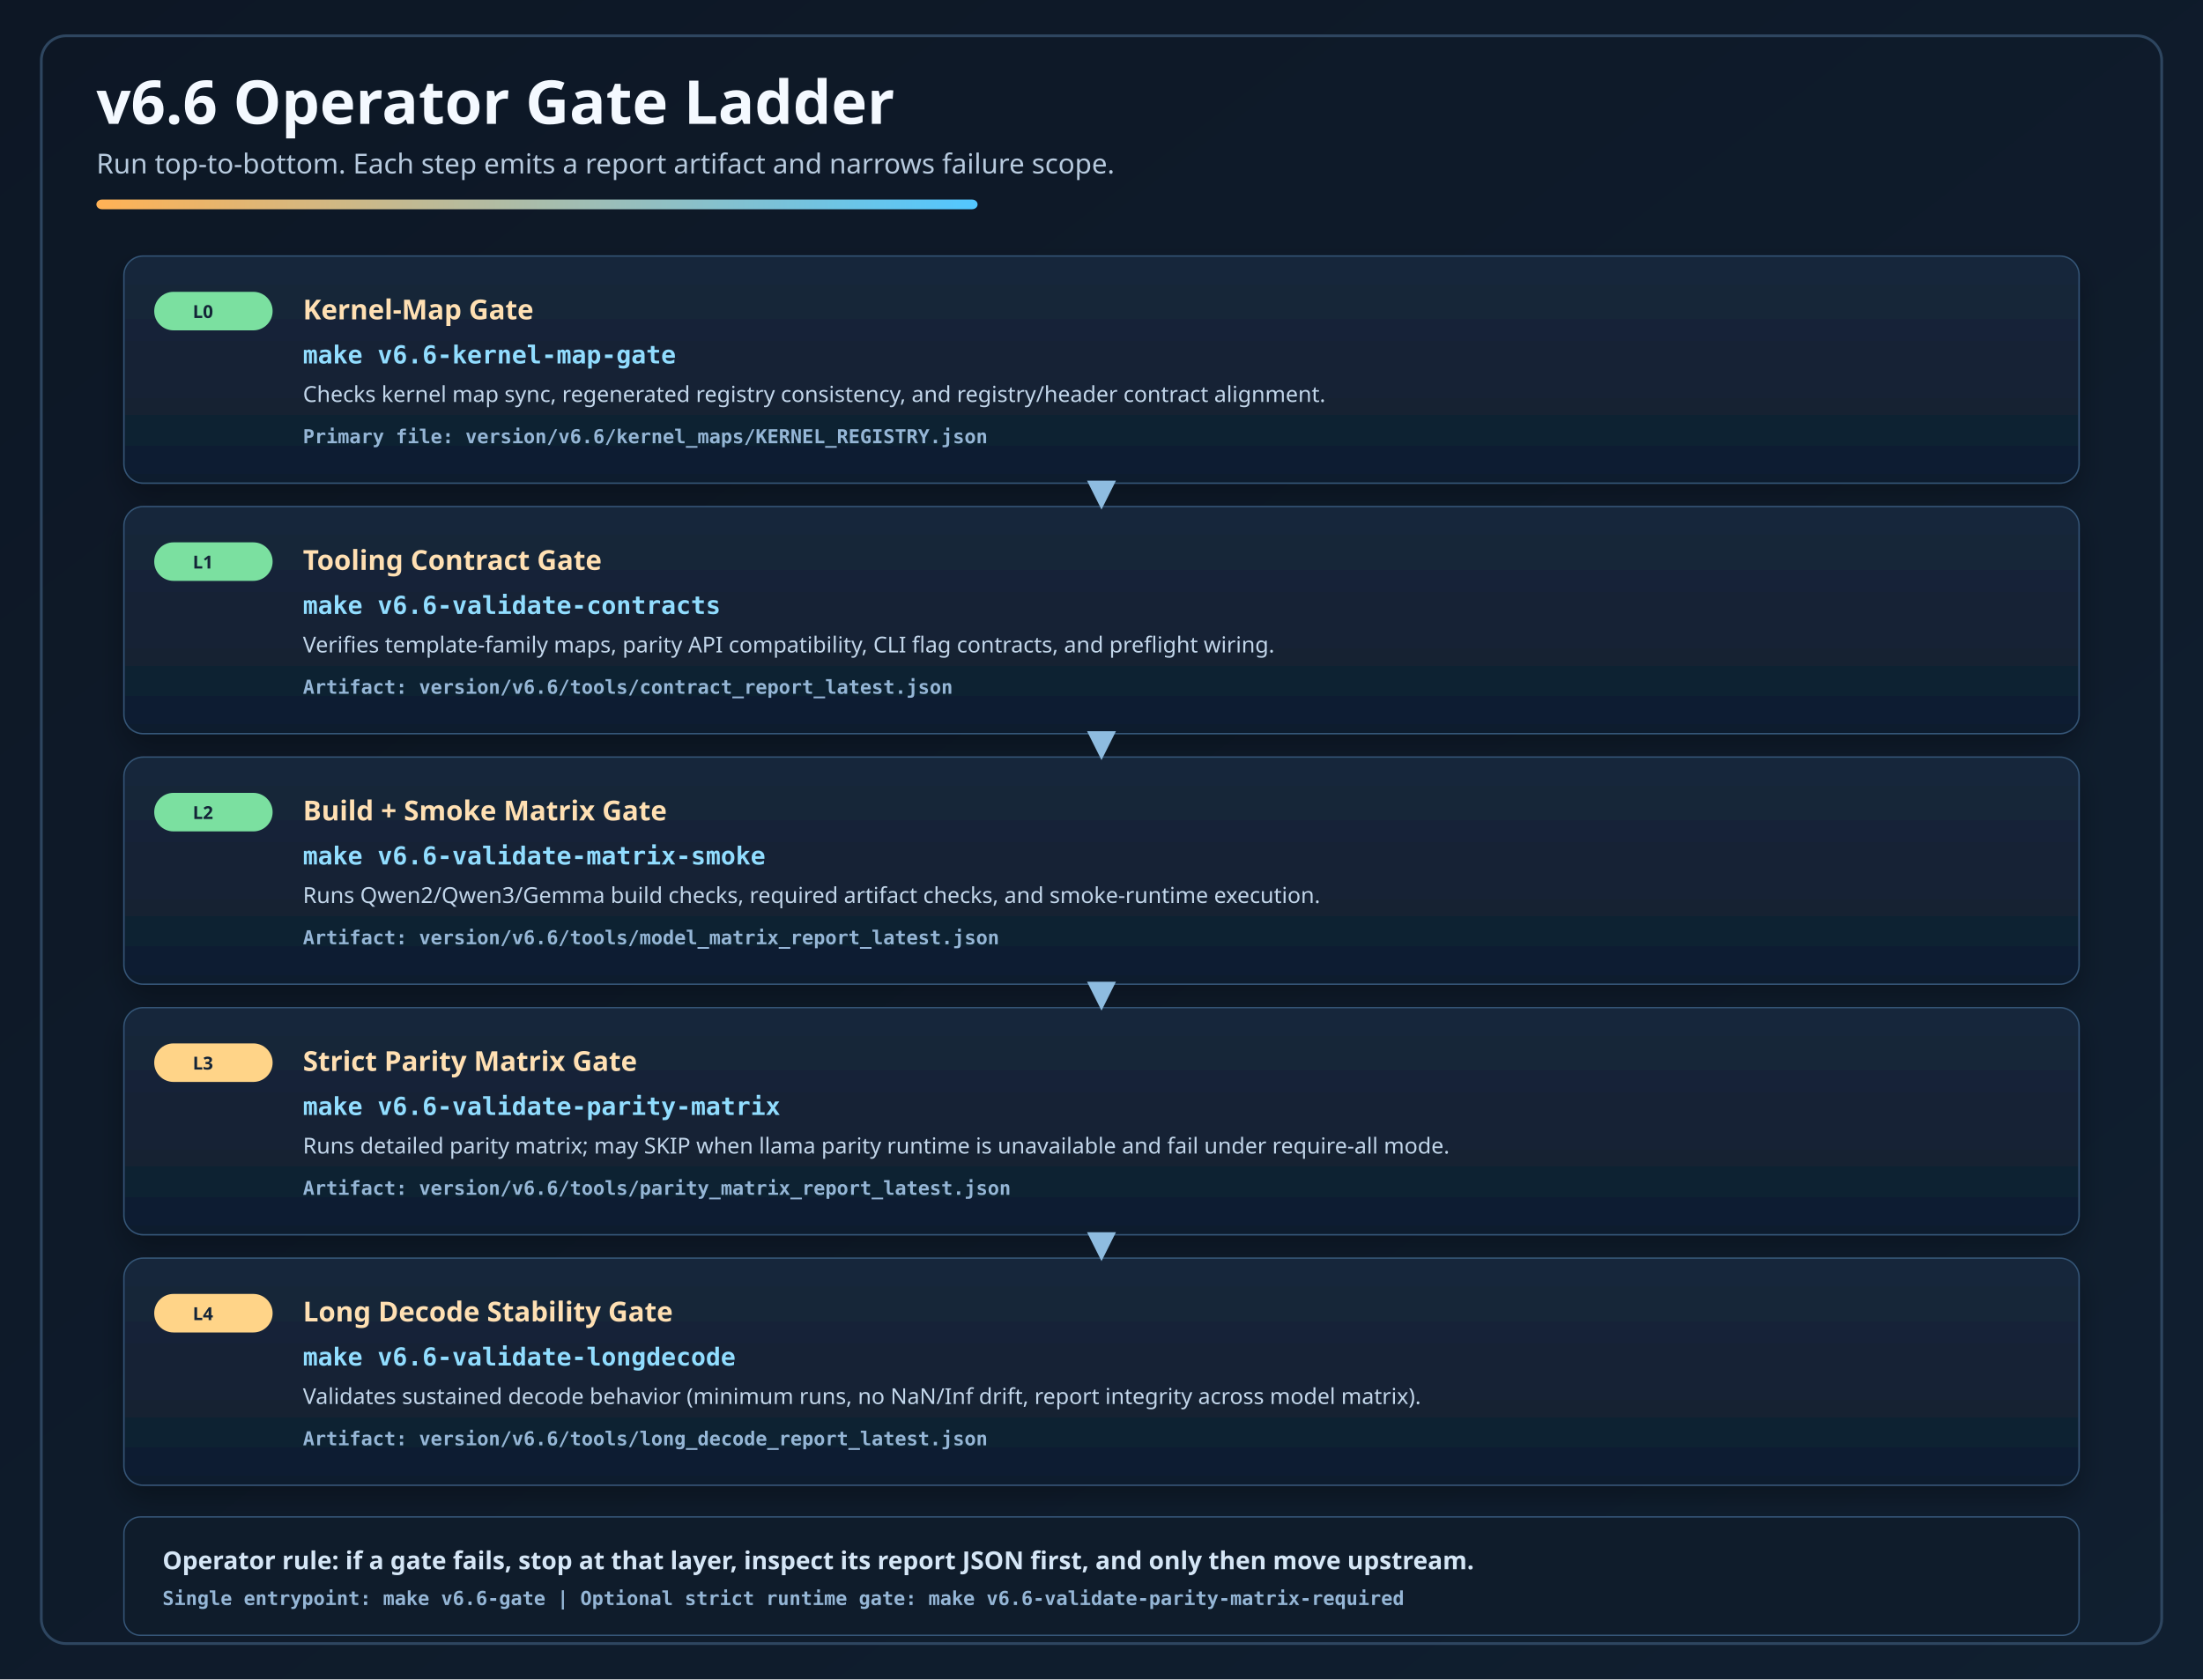
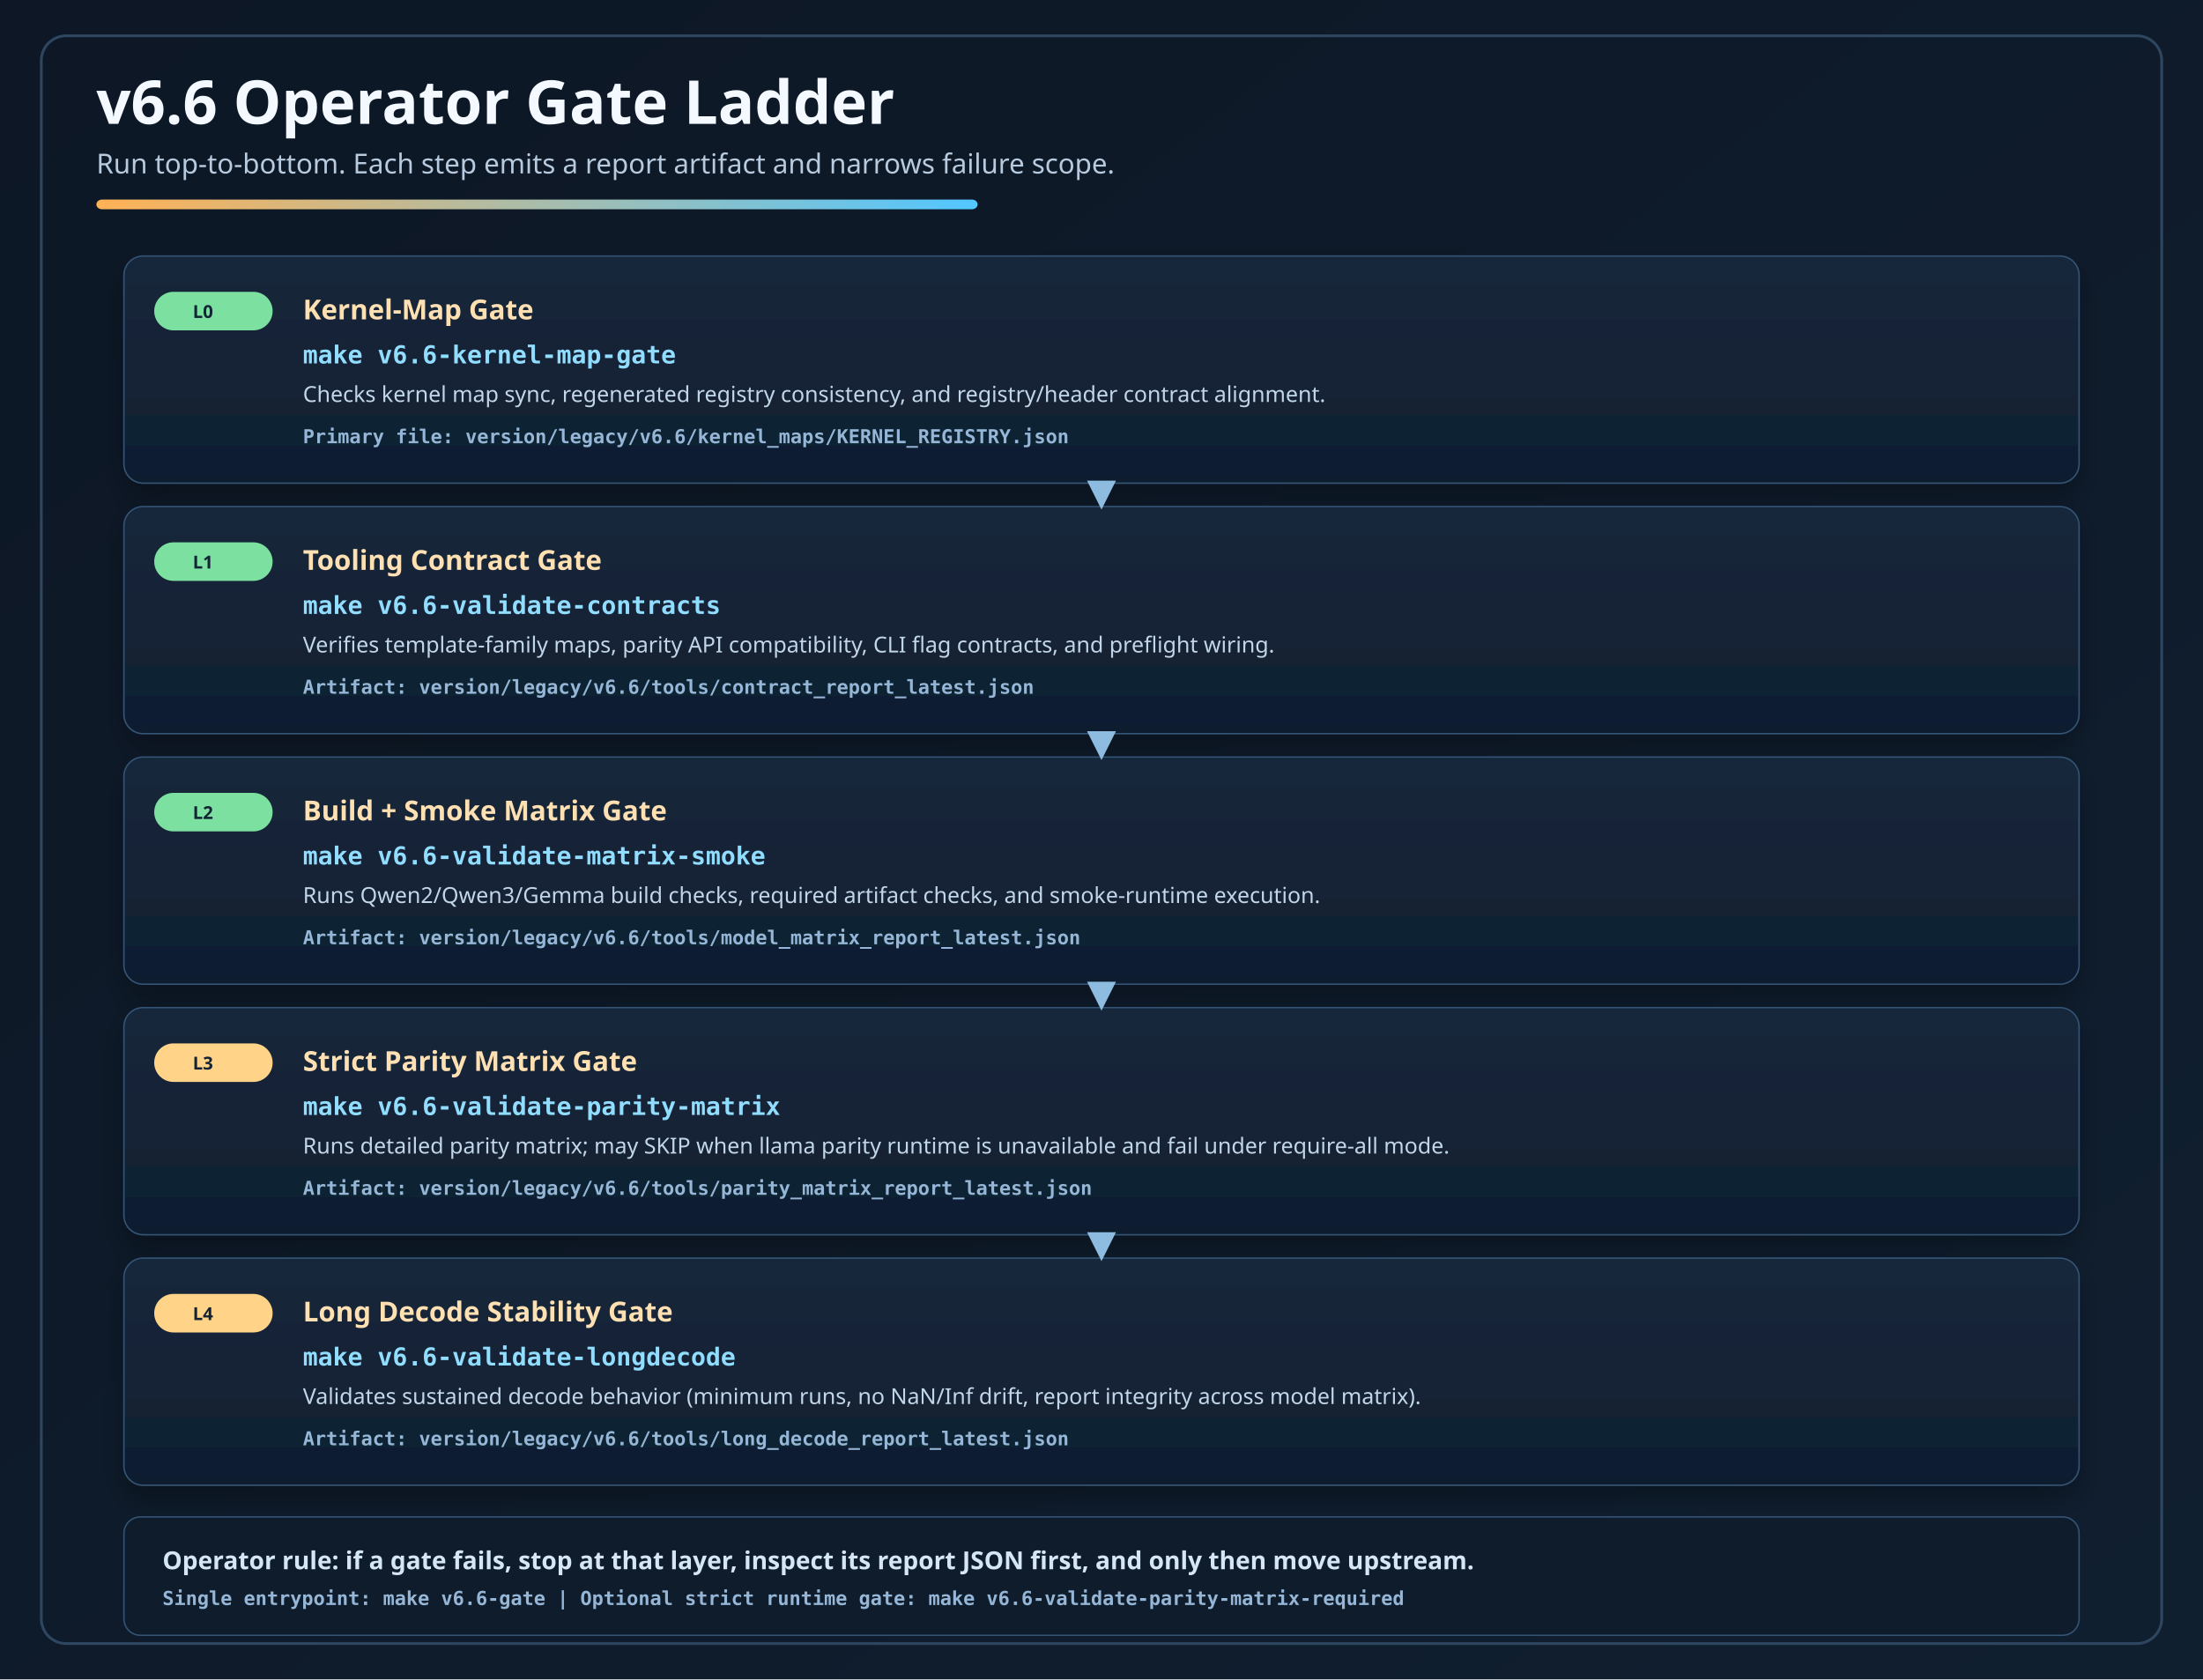
<svg xmlns="http://www.w3.org/2000/svg" width="1600" height="1220" viewBox="0 0 1600 1220" role="img" aria-label="v6.6 gate ladder from kernel-map sync to long decode stability">
  <defs>
    <linearGradient id="bg" x1="0" y1="0" x2="1" y2="1">
      <stop offset="0%" stop-color="#0d1725" />
      <stop offset="100%" stop-color="#101f30" />
    </linearGradient>
    <linearGradient id="panel" x1="0" y1="0" x2="0" y2="1">
      <stop offset="0%" stop-color="#15273b" />
      <stop offset="100%" stop-color="#101e2f" />
    </linearGradient>
    <linearGradient id="accent" x1="0" y1="0" x2="1" y2="0">
      <stop offset="0%" stop-color="#ffb256" />
      <stop offset="100%" stop-color="#53c7ff" />
    </linearGradient>
    <filter id="shadow" x="-25%" y="-25%" width="150%" height="170%">
      <feDropShadow dx="0" dy="10" stdDeviation="10" flood-color="#000" flood-opacity="0.28" />
    </filter>
    <marker id="arrow" viewBox="0 0 10 10" refX="8" refY="5" markerWidth="7" markerHeight="7" orient="auto">
      <path d="M0 0 L10 5 L0 10 z" fill="#8ebce0" />
    </marker>
    <style>
      .title { font: 800 44px 'Space Grotesk', 'Segoe UI', sans-serif; fill: #f4f9ff; }
      .sub { font: 500 20px 'IBM Plex Sans', 'Segoe UI', sans-serif; fill: #b7cade; }
      .lane { font: 700 18px 'IBM Plex Sans', 'Segoe UI', sans-serif; fill: #d5e6f6; }
      .gate { font: 800 20px 'Space Grotesk', 'Segoe UI', sans-serif; fill: #ffe0b3; }
      .cmd { font: 700 18px 'IBM Plex Mono', 'JetBrains Mono', monospace; fill: #91ddff; }
      .body { font: 500 16px 'IBM Plex Sans', 'Segoe UI', sans-serif; fill: #c2d6ea; }
      .meta { font: 600 14px 'IBM Plex Mono', 'JetBrains Mono', monospace; fill: #95b6d6; }
      .pill { font: 700 13px 'IBM Plex Sans', 'Segoe UI', sans-serif; fill: #132437; }
    </style>
  </defs>
  <rect x="0" y="0" width="1600" height="1220" fill="url(#bg)" />
  <rect x="30" y="26" width="1540" height="1168" rx="18" fill="none" stroke="#2e4660" stroke-width="2" />
  <text x="70" y="90" class="title">v6.6 Operator Gate Ladder</text>
  <text x="70" y="126" class="sub">Run top-to-bottom. Each step emits a report artifact and narrows failure scope.</text>
  <rect x="70" y="145" width="640" height="7" rx="4" fill="url(#accent)" />
  <g filter="url(#shadow)">
    <rect x="90" y="186" width="1420" height="165" rx="14" fill="url(#panel)" stroke="#355577" />
    <rect x="90" y="368" width="1420" height="165" rx="14" fill="url(#panel)" stroke="#355577" />
    <rect x="90" y="550" width="1420" height="165" rx="14" fill="url(#panel)" stroke="#355577" />
    <rect x="90" y="732" width="1420" height="165" rx="14" fill="url(#panel)" stroke="#355577" />
    <rect x="90" y="914" width="1420" height="165" rx="14" fill="url(#panel)" stroke="#355577" />
  </g>
  <rect x="112" y="212" width="86" height="28" rx="14" fill="#7be0a0" />
  <text x="140" y="231" class="pill">L0</text>
  <text x="220" y="232" class="gate">Kernel-Map Gate</text>
  <text x="220" y="264" class="cmd">make v6.6-kernel-map-gate</text>
  <text x="220" y="292" class="body">Checks kernel map sync, regenerated registry consistency, and registry/header contract alignment.</text>
-   <text x="220" y="322" class="meta">Primary file: version/v6.6/kernel_maps/KERNEL_REGISTRY.json</text>
+   <text x="220" y="322" class="meta">Primary file: version/legacy/v6.6/kernel_maps/KERNEL_REGISTRY.json</text>
  <rect x="112" y="394" width="86" height="28" rx="14" fill="#7be0a0" />
  <text x="140" y="413" class="pill">L1</text>
  <text x="220" y="414" class="gate">Tooling Contract Gate</text>
  <text x="220" y="446" class="cmd">make v6.6-validate-contracts</text>
  <text x="220" y="474" class="body">Verifies template-family maps, parity API compatibility, CLI flag contracts, and preflight wiring.</text>
-   <text x="220" y="504" class="meta">Artifact: version/v6.6/tools/contract_report_latest.json</text>
+   <text x="220" y="504" class="meta">Artifact: version/legacy/v6.6/tools/contract_report_latest.json</text>
  <rect x="112" y="576" width="86" height="28" rx="14" fill="#7be0a0" />
  <text x="140" y="595" class="pill">L2</text>
  <text x="220" y="596" class="gate">Build + Smoke Matrix Gate</text>
  <text x="220" y="628" class="cmd">make v6.6-validate-matrix-smoke</text>
  <text x="220" y="656" class="body">Runs Qwen2/Qwen3/Gemma build checks, required artifact checks, and smoke-runtime execution.</text>
-   <text x="220" y="686" class="meta">Artifact: version/v6.6/tools/model_matrix_report_latest.json</text>
+   <text x="220" y="686" class="meta">Artifact: version/legacy/v6.6/tools/model_matrix_report_latest.json</text>
  <rect x="112" y="758" width="86" height="28" rx="14" fill="#ffd488" />
  <text x="140" y="777" class="pill">L3</text>
  <text x="220" y="778" class="gate">Strict Parity Matrix Gate</text>
  <text x="220" y="810" class="cmd">make v6.6-validate-parity-matrix</text>
  <text x="220" y="838" class="body">Runs detailed parity matrix; may SKIP when llama parity runtime is unavailable and fail under require-all mode.</text>
-   <text x="220" y="868" class="meta">Artifact: version/v6.6/tools/parity_matrix_report_latest.json</text>
+   <text x="220" y="868" class="meta">Artifact: version/legacy/v6.6/tools/parity_matrix_report_latest.json</text>
  <rect x="112" y="940" width="86" height="28" rx="14" fill="#ffd488" />
  <text x="140" y="959" class="pill">L4</text>
  <text x="220" y="960" class="gate">Long Decode Stability Gate</text>
  <text x="220" y="992" class="cmd">make v6.6-validate-longdecode</text>
  <text x="220" y="1020" class="body">Validates sustained decode behavior (minimum runs, no NaN/Inf drift, report integrity across model matrix).</text>
-   <text x="220" y="1050" class="meta">Artifact: version/v6.6/tools/long_decode_report_latest.json</text>
+   <text x="220" y="1050" class="meta">Artifact: version/legacy/v6.6/tools/long_decode_report_latest.json</text>
  <line x1="800" y1="352" x2="800" y2="366" stroke="#8ebce0" stroke-width="3" marker-end="url(#arrow)" />
  <line x1="800" y1="534" x2="800" y2="548" stroke="#8ebce0" stroke-width="3" marker-end="url(#arrow)" />
  <line x1="800" y1="716" x2="800" y2="730" stroke="#8ebce0" stroke-width="3" marker-end="url(#arrow)" />
  <line x1="800" y1="898" x2="800" y2="912" stroke="#8ebce0" stroke-width="3" marker-end="url(#arrow)" />
  <rect x="90" y="1102" width="1420" height="86" rx="12" fill="#0f1c2b" stroke="#355577" />
  <text x="118" y="1140" class="lane">Operator rule: if a gate fails, stop at that layer, inspect its report JSON first, and only then move upstream.</text>
  <text x="118" y="1166" class="meta">Single entrypoint: make v6.6-gate | Optional strict runtime gate: make v6.6-validate-parity-matrix-required</text>
</svg>
